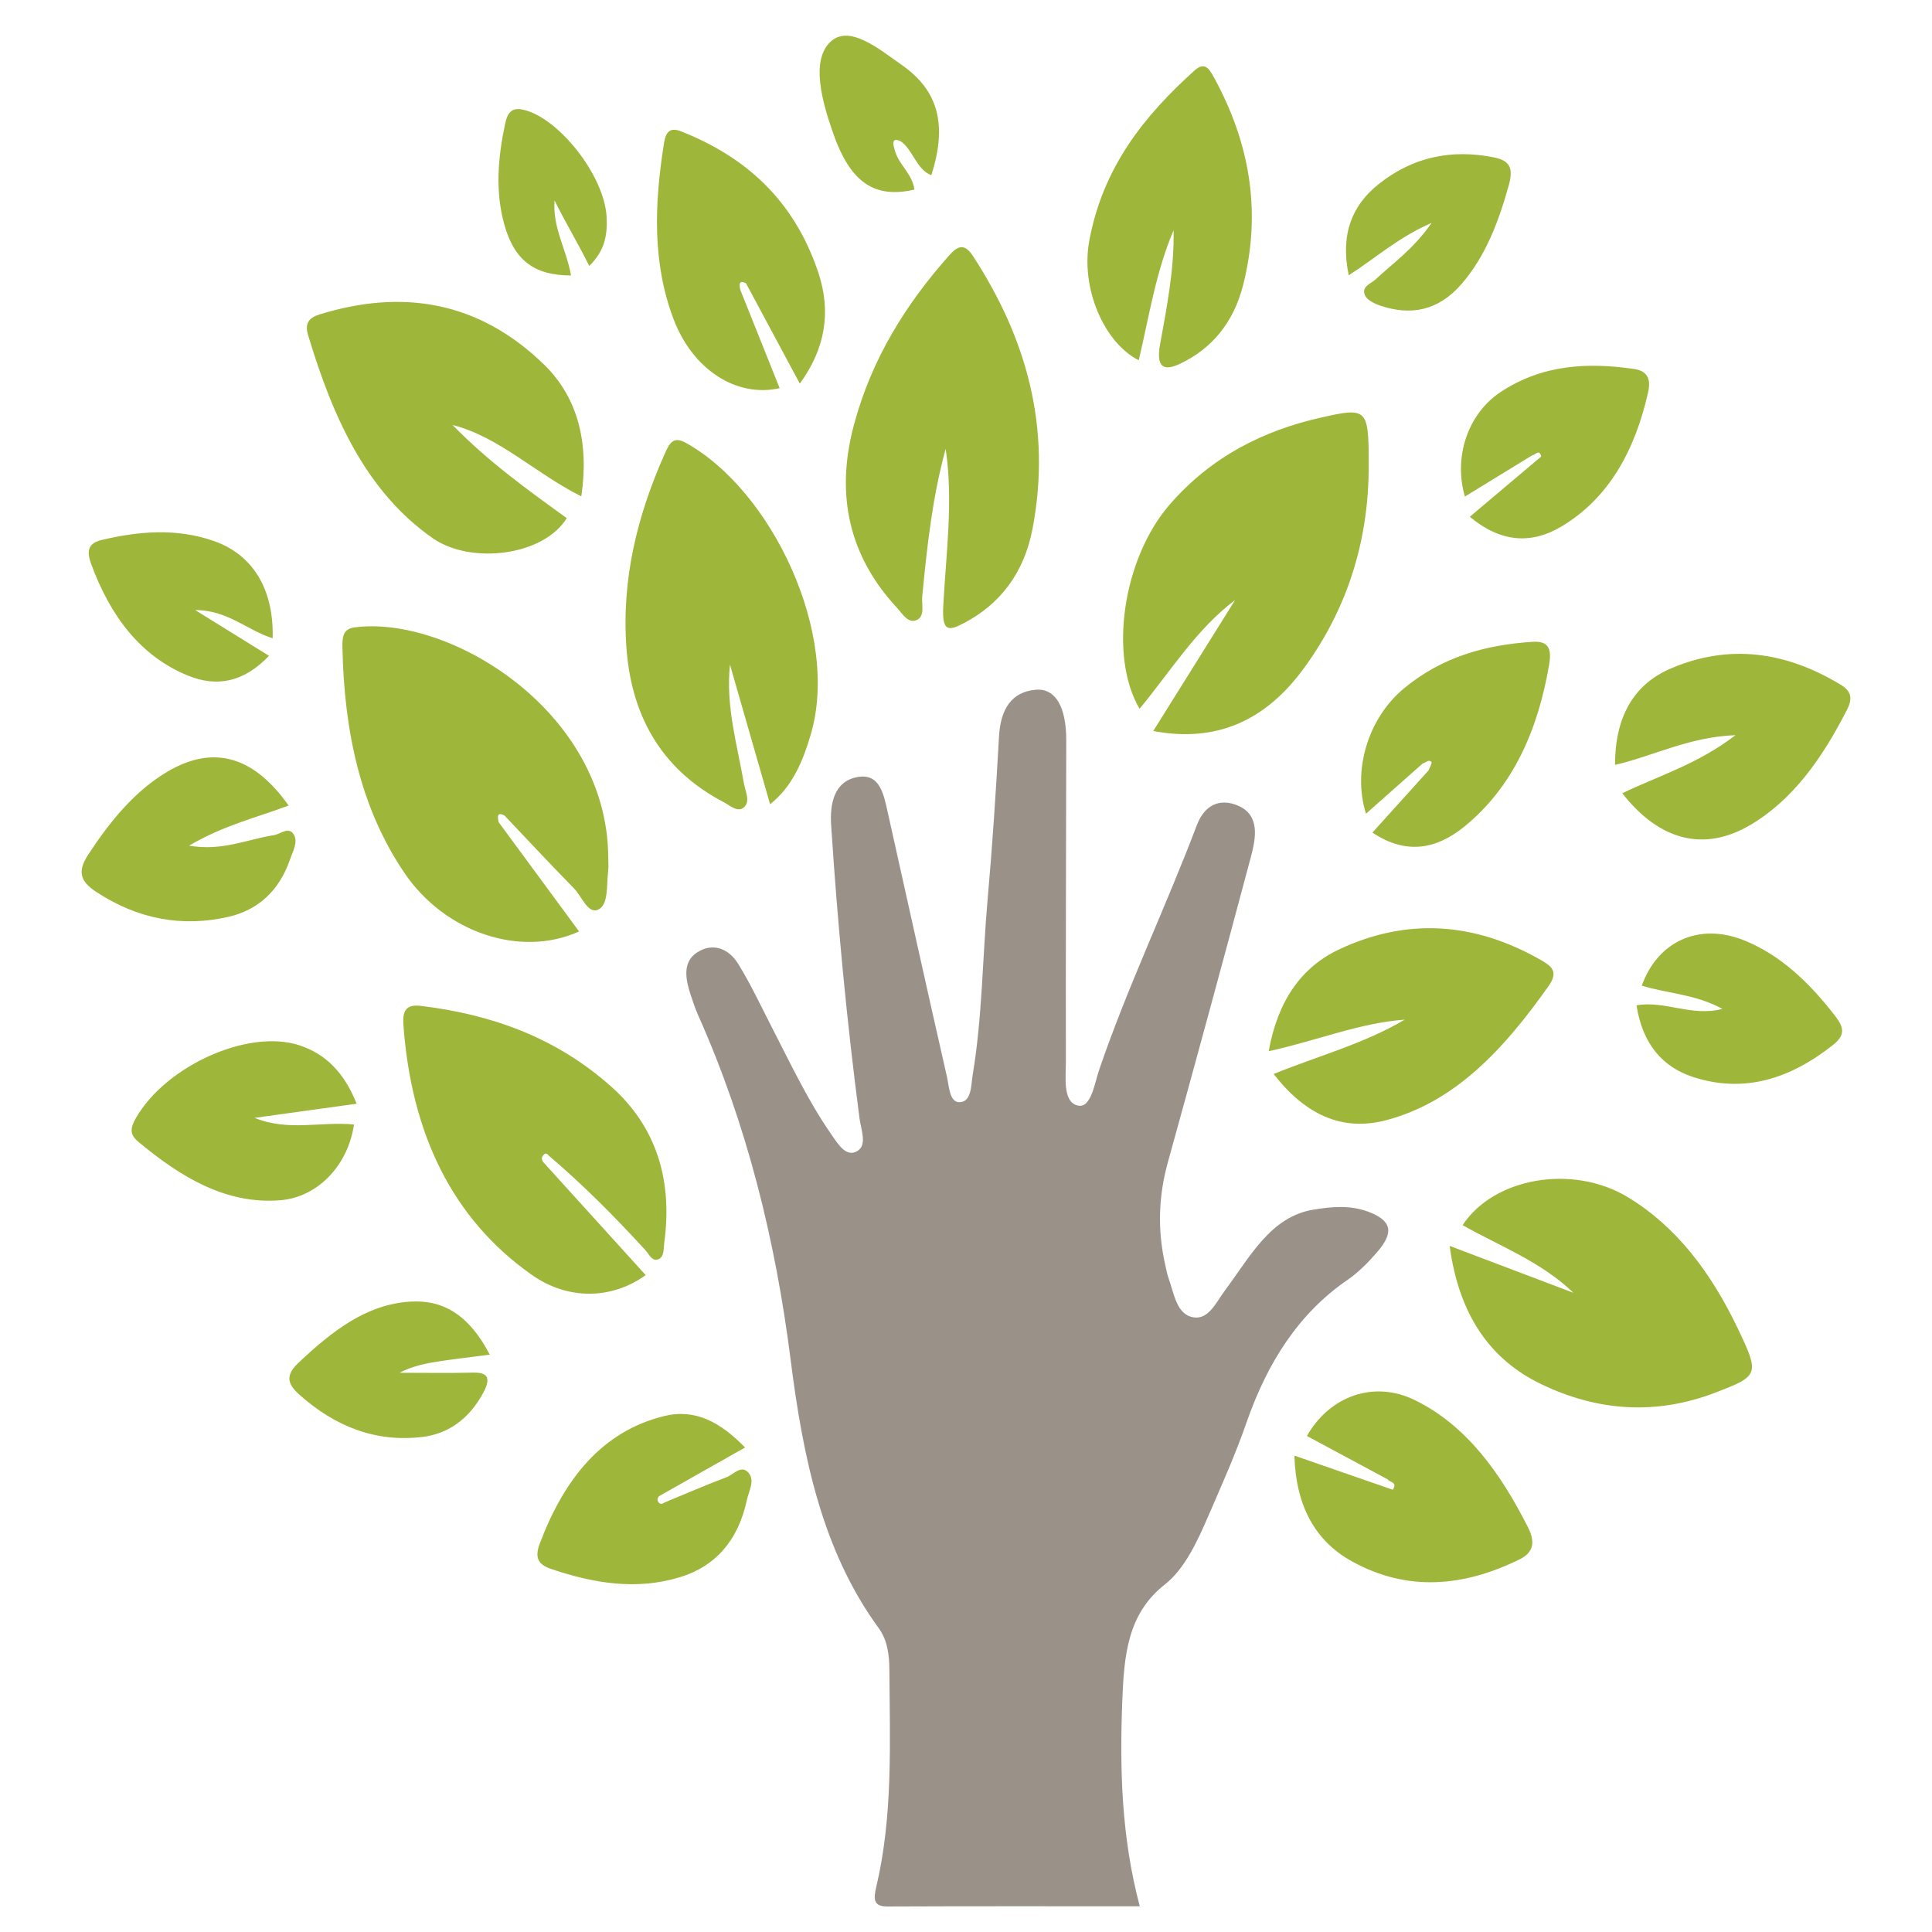
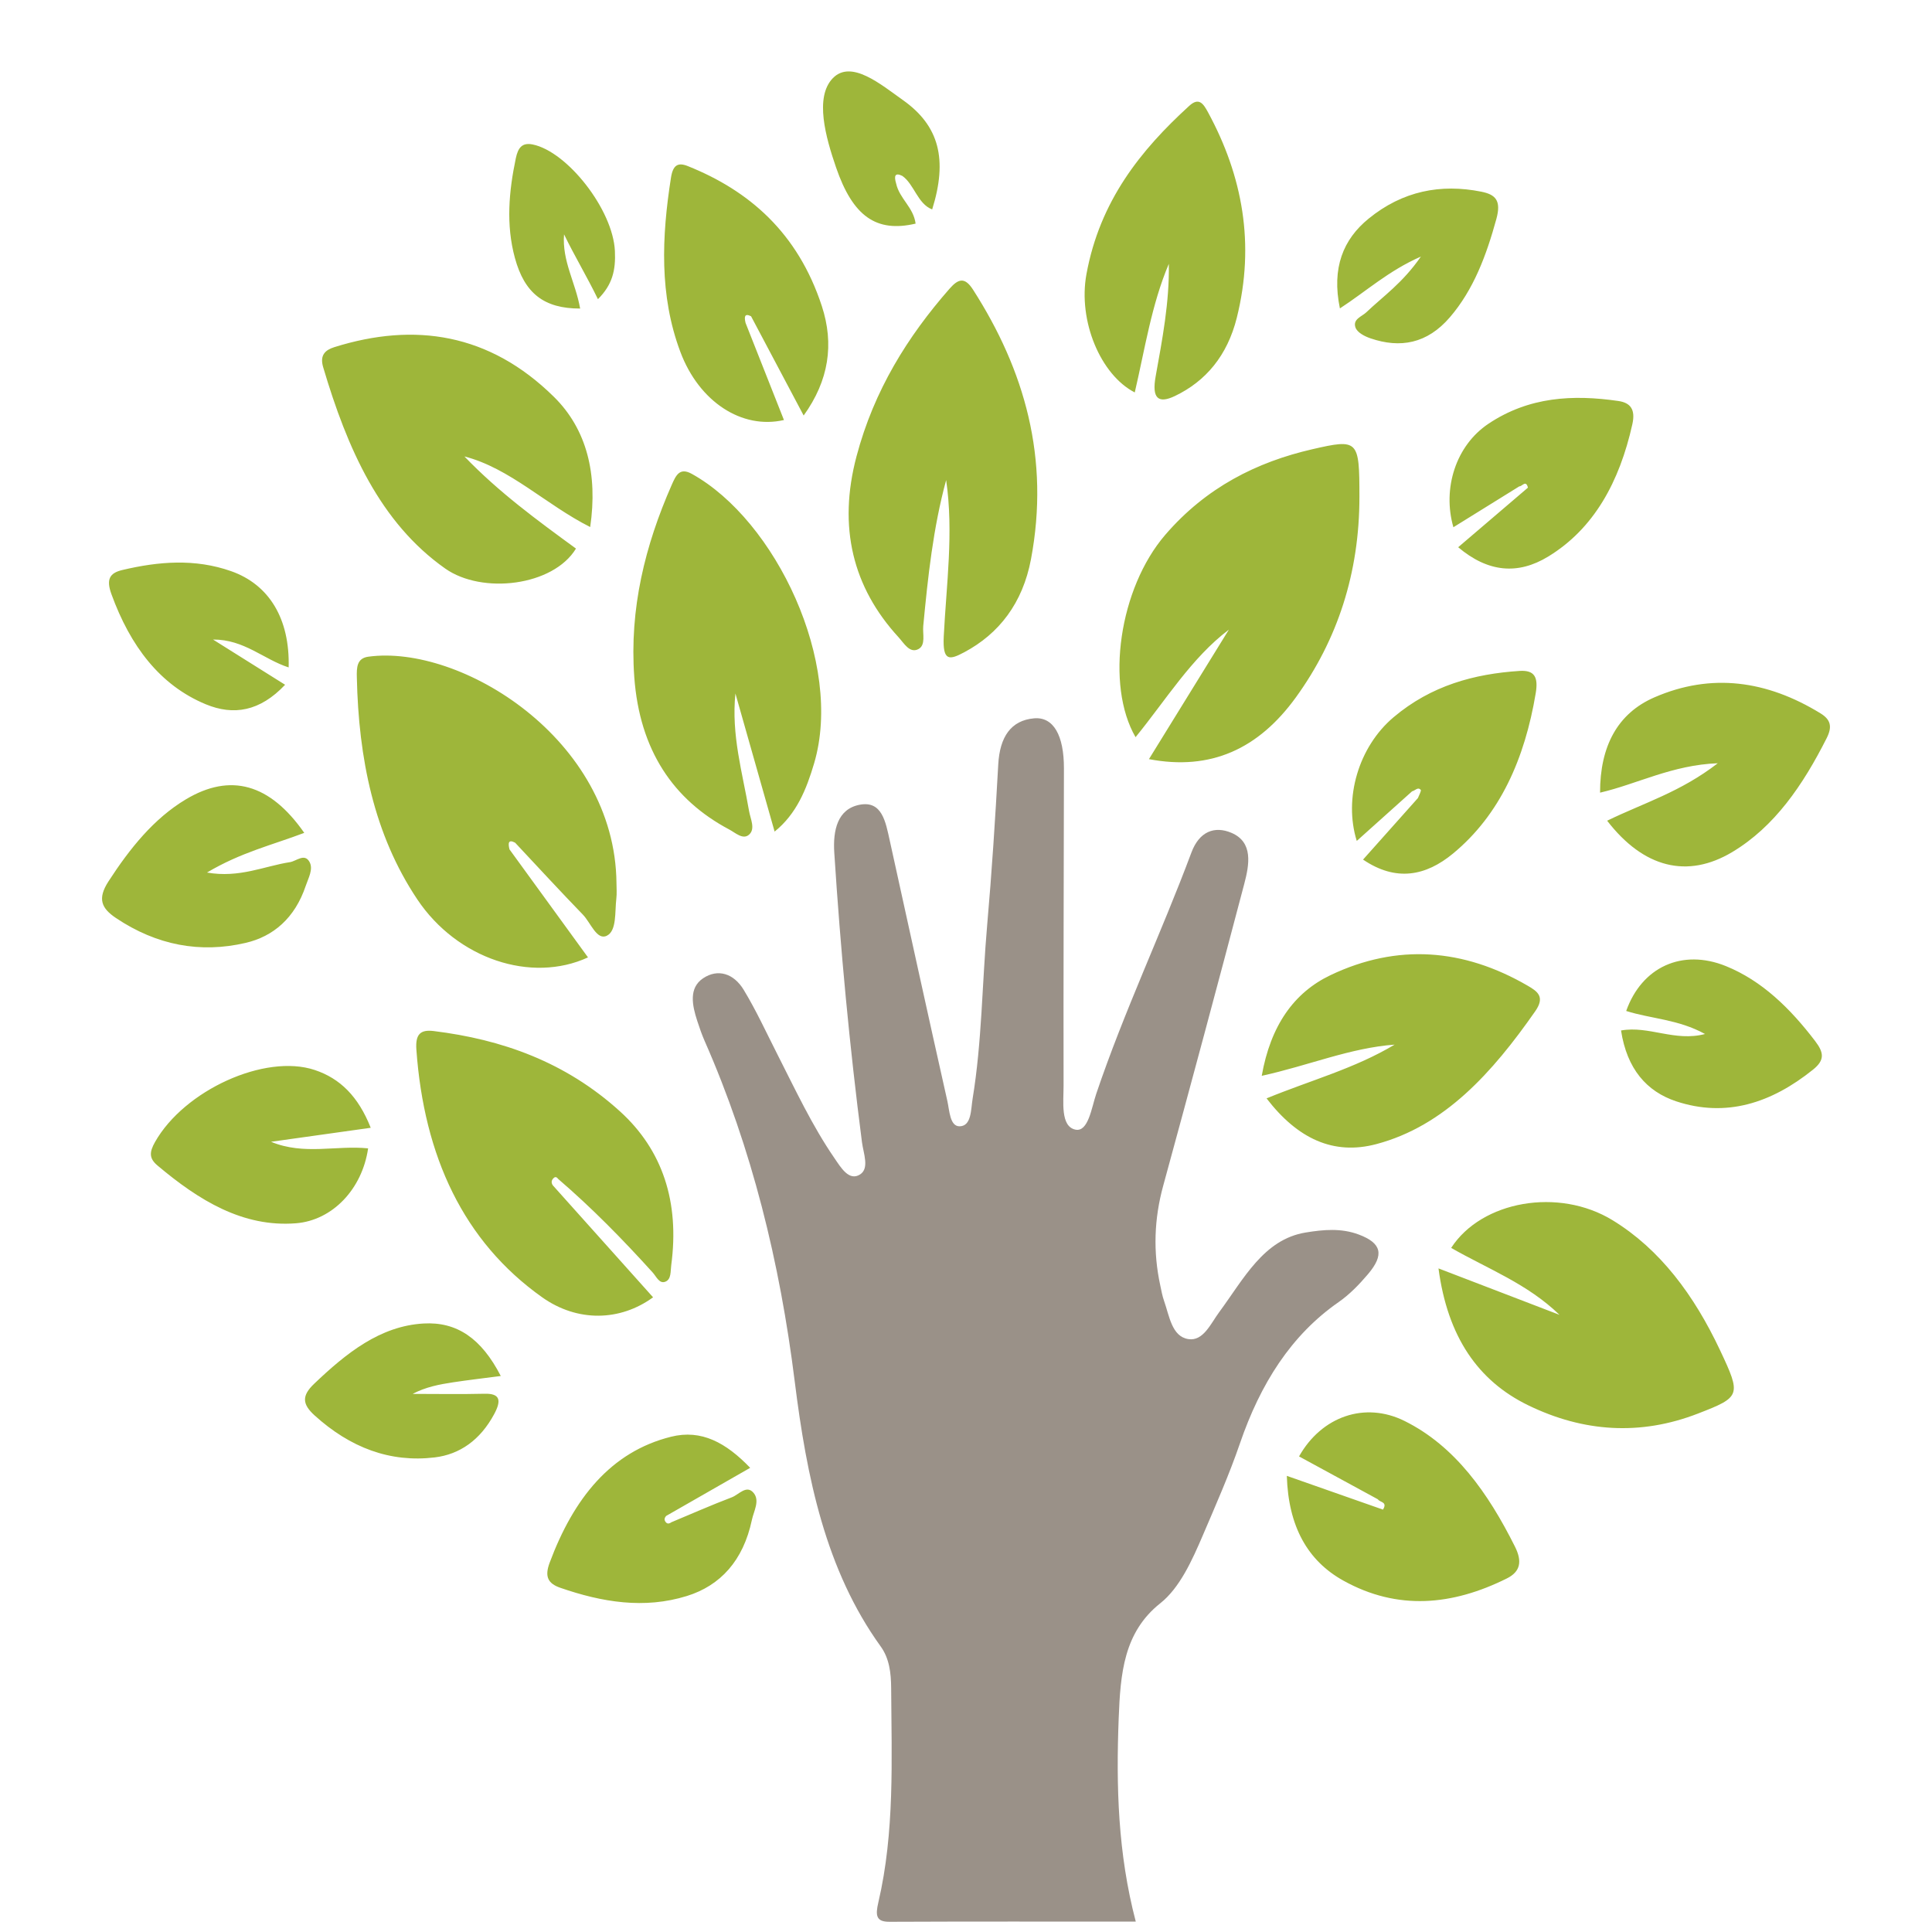
<svg xmlns="http://www.w3.org/2000/svg" width="180" height="180" preserveAspectRatio="xMidYMid" version="1.1" id="svg3745">
  <defs id="defs3749" />
  <g id="g3736" transform="translate(-0.383,-51.74003)">
    <rect id="canvas_background" height="402" width="582" y="-1" x="-1" style="fill:none" />
  </g>
-   <g id="g3743" transform="matrix(0.6462196,0,0,0.7540018,7.358284,2.890815)">
+   <g id="g3743" transform="matrix(0.6313068,0,0,0.7457763,9.265413,6.223063)">
    <g id="svg_4">
      <path id="svg_5" d="m 152.94,231.717 c -12.345,0 -24.347,-0.023 -36.35,0.023 -1.973,0.006 -2.095,-0.781 -1.64,-2.43 2.424,-8.786 1.952,-17.792 1.89,-26.762 -0.013,-1.908 -0.275,-3.712 -1.536,-5.196 -8.145,-9.558 -10.925,-21.108 -12.7,-33.147 -2.187,-14.83 -6.324,-29.109 -13.278,-42.48 -0.423,-0.815 -0.774,-1.675 -1.105,-2.536 -0.749,-1.942 -1.275,-4.1 0.857,-5.315 2.185,-1.243 4.53,-0.608 5.992,1.428 1.841,2.565 3.356,5.364 4.985,8.079 2.65,4.413 5.142,8.932 8.401,12.94 0.944,1.163 2.159,2.944 3.799,2.053 1.404,-0.765 0.492,-2.626 0.278,-4.022 -1.834,-12.002 -3.167,-24.063 -4.087,-36.167 -0.213,-2.79 0.458,-5.485 3.786,-6.001 3.263,-0.507 3.79,2.138 4.4,4.476 2.824,10.846 5.618,21.696 8.498,32.526 0.318,1.193 0.365,3.203 1.825,3.175 1.754,-0.034 1.644,-2.097 1.904,-3.438 1.387,-7.146 1.398,-14.433 2.145,-21.648 0.695,-6.69 1.205,-13.402 1.64,-20.115 0.226,-3.464 1.885,-5.507 5.277,-5.765 2.877,-0.218 4.424,2.133 4.417,6.249 -0.02,13.207 -0.085,26.413 -0.053,39.619 0.005,2.023 -0.484,5.097 1.726,5.511 1.914,0.36 2.395,-2.717 3.1,-4.485 4.115,-10.308 9.565,-19.991 14.04,-30.131 1.164,-2.64 3.428,-3.351 5.907,-2.459 3.239,1.167 2.643,3.964 1.891,6.381 a 3638.687,3638.687 0 0 1 -11.96,37.704 c -1.344,4.153 -1.508,8.27 -0.432,12.465 0.165,0.639 0.295,1.294 0.548,1.898 0.8,1.91 1.143,4.468 3.585,4.797 2.205,0.297 3.288,-1.906 4.557,-3.362 3.615,-4.14 6.556,-9.09 12.75,-9.95 2.641,-0.368 5.25,-0.572 7.841,0.247 3.377,1.072 3.822,2.514 1.365,4.96 -1.3,1.297 -2.732,2.543 -4.304,3.47 -7.032,4.13 -11.567,10.214 -14.588,17.671 -1.583,3.908 -3.549,7.661 -5.45,11.43 -1.616,3.2 -3.434,6.61 -6.304,8.537 -5.403,3.631 -5.886,8.787 -6.139,14.389 -0.384,8.463 -0.127,16.85 2.522,25.38 z" style="fill:#9a9188" />
      <path id="svg_6" d="m 60.515,97.767 c 3.855,4.489 7.709,8.977 11.585,13.493 -8.38,3.266 -19.314,0.183 -25.187,-7.24 -6.411,-8.108 -8.67,-17.623 -8.928,-27.746 -0.033,-1.214 -0.015,-2.38 1.687,-2.578 13.598,-1.585 36.417,10.243 36.63,28.265 0.006,0.661 0.07,1.33 -0.023,1.979 -0.232,1.649 0.08,3.993 -1.4,4.613 -1.48,0.623 -2.391,-1.638 -3.534,-2.635 -3.375,-2.947 -6.673,-5.983 -10,-8.987 -1.012,-0.45 -1.062,0.051 -0.83,0.836 m 106.164,-27.45 c -5.523,3.53 -9.303,8.8 -13.771,13.432 -4.47,-6.512 -2.424,-18.582 4.383,-25.278 6.029,-5.93 13.509,-9.098 21.692,-10.692 6.814,-1.327 6.959,-1.17 6.963,5.944 0.007,9.506 -3.243,17.871 -9.36,25.032 -5.526,6.468 -12.582,9.213 -21.702,7.737 4.11,-5.638 7.954,-10.906 11.795,-16.175 m 48.795,85.598 c -4.755,-3.895 -10.556,-5.729 -15.99,-8.363 4.503,-5.882 15.86,-7.577 23.816,-3.46 7.044,3.647 12.05,9.391 15.856,16.223 3.17,5.689 3.07,5.863 -3.27,7.94 -8.473,2.778 -16.878,2.319 -25.048,-1.048 -7.377,-3.041 -11.88,-8.532 -13.223,-17.093 l 17.86,5.801 M 124.956,51.631 c -1.922,5.973 -2.69,12.09 -3.38,18.222 -0.112,0.998 0.402,2.39 -0.711,2.89 -1.293,0.582 -2.14,-0.746 -2.945,-1.488 -6.747,-6.226 -8.959,-13.754 -6.193,-22.59 2.585,-8.267 7.563,-14.982 13.718,-20.93 1.281,-1.237 2.236,-1.531 3.478,0.107 7.606,10.036 11.358,21.07 8.55,33.682 -1.22,5.468 -4.704,9.302 -9.85,11.618 -2.162,0.975 -3.207,1.172 -3.022,-1.977 0.384,-6.494 1.48,-12.988 0.355,-19.534 M 99.64,95.543 c -1.977,-5.902 -3.881,-11.578 -5.784,-17.252 -0.627,5.172 1.033,9.863 2.01,14.669 0.203,1.002 0.966,2.223 0.02,2.953 -0.903,0.7 -2.02,-0.217 -2.937,-0.628 -8.25,-3.702 -13.235,-9.9 -14.02,-19.05 -0.731,-8.551 1.606,-16.46 5.511,-23.975 0.636,-1.223 1.178,-2.25 2.975,-1.408 12.395,5.806 22.432,23.665 18.052,36.175 -1.133,3.241 -2.588,6.302 -5.826,8.516 M 66.912,139.74 c 4.88,4.613 9.76,9.224 14.792,13.984 -4.827,2.985 -11.136,3.146 -16.383,-0.01 -11.585,-6.963 -17.426,-17.59 -18.549,-30.94 -0.161,-1.92 0.599,-2.516 2.552,-2.313 10.024,1.044 19.427,3.833 27.507,10.043 6.282,4.827 8.8,11.326 7.552,19.212 -0.121,0.765 0.024,1.752 -0.858,2.055 -0.897,0.31 -1.333,-0.635 -1.875,-1.141 -4.434,-4.153 -9.027,-8.113 -13.942,-11.685 -0.204,-0.245 -0.432,-0.307 -0.649,-0.141 -0.34,0.258 -0.442,0.57 -0.147,0.935 m 5.511,-82.243 c -6.53,-2.78 -11.828,-7.349 -18.56,-8.818 5.073,4.472 10.768,7.989 16.463,11.51 -3.366,4.69 -13.837,5.75 -19.294,2.497 C 41.39,56.938 36.563,47.668 33.014,37.522 c -0.526,-1.506 0.308,-2.143 1.664,-2.502 11.802,-3.127 22.854,-1.75 32.395,6.214 4.853,4.051 6.49,9.663 5.35,16.262 m 99.817,71.376 c 6.559,-2.276 13,-3.728 18.9,-6.714 -6.57,0.407 -12.777,2.634 -19.611,3.897 1.305,-6.265 4.741,-10.397 10.151,-12.578 9.835,-3.963 19.603,-3.351 29.119,1.33 1.439,0.709 2.576,1.382 1.093,3.18 -6.321,7.664 -13.384,14.34 -23.455,16.6 -6.322,1.42 -11.625,-0.674 -16.197,-5.715 M 157.818,24.616 c -2.554,5.098 -3.535,10.656 -5.027,16.066 -5.041,-2.196 -8.391,-8.92 -7.134,-14.76 1.98,-9.18 8.024,-15.52 15.169,-21.04 1.442,-1.114 2.087,-0.277 2.78,0.808 5.096,7.949 6.959,16.457 4.241,25.669 -1.395,4.726 -4.585,7.93 -9.133,9.77 -2.45,0.991 -3.427,0.305 -2.843,-2.443 0.981,-4.625 2.043,-9.249 1.947,-14.07 m -62.465,7.379 c 1.882,4.034 3.767,8.068 5.664,12.132 -6.197,1.21 -12.53,-2.275 -15.29,-8.517 -3.125,-7.06 -2.747,-14.39 -1.38,-21.768 0.296,-1.588 1.04,-1.928 2.497,-1.432 9.036,3.067 16.215,8.311 19.762,17.475 1.84,4.753 1.048,9.3 -2.679,13.68 L 96.165,31.166 c -0.979,-0.418 -1.024,0.08 -0.812,0.829 m 127.151,62.189 c 5.418,-2.23 10.795,-3.564 16.327,-7.178 -6.725,0.214 -11.903,2.601 -17.373,3.674 -0.008,-5.785 2.565,-9.902 8.03,-11.909 8.398,-3.086 16.59,-2.106 24.487,1.992 1.517,0.785 1.786,1.664 0.93,3.101 -3.501,5.875 -7.704,11.081 -13.938,14.237 -6.613,3.347 -13.076,1.994 -18.463,-3.917 m -138.1,87.642 c 2.972,-1.05 5.928,-2.153 8.928,-3.118 1.04,-0.336 2.174,-1.62 3.22,-0.535 0.936,0.971 0.007,2.268 -0.267,3.365 -1.268,5.085 -4.653,8.203 -9.589,9.5 -6.296,1.658 -12.518,0.78 -18.679,-1.023 -1.828,-0.536 -2.346,-1.39 -1.578,-3.133 3.537,-8.026 9.004,-13.853 17.912,-15.738 4.509,-0.954 8.137,0.76 11.683,3.882 l -12.398,6.009 c -0.227,0.2 -0.304,0.432 -0.156,0.658 0.247,0.378 0.579,0.345 0.924,0.133 M 25.321,134.295 c 4.874,1.71 9.62,0.41 14.328,0.823 -0.867,5.07 -5.246,8.996 -10.646,9.358 -7.827,0.526 -14.323,-2.855 -20.45,-7.226 -1.226,-0.877 -1.205,-1.65 -0.348,-2.932 4.317,-6.453 16.207,-11.061 23.56,-8.993 3.748,1.054 6.44,3.305 8.269,7.222 l -14.713,1.748 M 193.72,90.51 c -2.714,2.062 -5.43,4.122 -8.166,6.2 -1.957,-5.31 0.25,-11.758 5.444,-15.461 5.533,-3.95 11.885,-5.408 18.58,-5.777 2.226,-0.122 2.778,0.786 2.387,2.777 -1.612,8.183 -5.26,15.182 -12.208,20.04 -4.01,2.802 -8.398,3.55 -13.275,0.753 2.82,-2.676 5.46,-5.184 8.097,-7.689 0.171,-0.34 0.512,-0.921 0.426,-1.009 -0.424,-0.438 -0.845,0.096 -1.286,0.166 M 30.226,95.702 c -4.726,1.522 -9.355,2.437 -14.353,4.958 4.79,0.712 8.458,-0.806 12.233,-1.297 0.95,-0.123 2.149,-1.149 2.886,-0.045 0.61,0.914 -0.164,2.031 -0.548,3.001 -1.606,4.05 -4.806,6.33 -8.874,7.13 -6.695,1.317 -13.108,0.305 -19.119,-3.1 -2.151,-1.22 -2.796,-2.397 -1.111,-4.596 3.172,-4.143 6.71,-7.85 11.4,-10.23 6.585,-3.338 12.412,-1.977 17.486,4.18 M 209.544,52.412 c -3.242,1.705 -6.485,3.408 -9.73,5.11 -1.655,-4.86 0.38,-10.208 5.152,-12.916 5.999,-3.405 12.526,-3.676 19.191,-2.856 1.807,0.222 2.552,1.07 2.065,2.914 -1.9,7.204 -5.67,13.047 -12.431,16.529 -4.46,2.295 -8.865,1.976 -13.27,-1.173 l 10.294,-7.444 c -0.3,-1.011 -0.841,-0.15 -1.27,-0.164 m -20.874,126.547 c -3.879,-1.785 -7.757,-3.57 -11.635,-5.357 3.314,-4.984 9.699,-6.904 15.592,-4.42 7.408,3.12 12.297,8.958 16.276,15.696 1.078,1.828 0.826,3.118 -1.224,3.978 -8.006,3.365 -16.08,4.036 -24.101,0.264 -5.29,-2.487 -8.126,-6.784 -8.347,-13.09 l 14.19,4.217 c 0.721,-0.996 -0.458,-0.883 -0.751,-1.288 M 27.922,75.034 c -3.677,-0.997 -6.543,-3.5 -11.161,-3.483 l 10.637,5.65 C 23.676,80.543 19.78,81.074 15.685,79.637 8.928,77.263 4.552,72.37 1.766,65.877 c -0.797,-1.86 -0.253,-2.637 1.6,-3.01 5.372,-1.08 10.742,-1.444 16.063,0.142 5.64,1.681 8.686,5.975 8.493,12.025 m 31.306,88.521 c -2.69,0.297 -4.863,0.51 -7.03,0.788 -2.028,0.258 -4.046,0.584 -5.979,1.448 3.542,0 7.083,0.055 10.624,-0.019 2.26,-0.044 2.522,0.797 1.407,2.552 -2.054,3.23 -5.073,5.028 -8.777,5.402 -6.583,0.668 -12.473,-1.216 -17.729,-5.253 -1.838,-1.41 -1.896,-2.458 -0.07,-3.937 4.778,-3.859 9.761,-7.23 16.165,-7.54 4.905,-0.236 8.528,1.852 11.389,6.56 M 195.016,23.71 c -4.783,1.772 -8.1,4.358 -11.95,6.474 -1.242,-5.068 0.487,-8.632 4.243,-11.218 5.015,-3.458 10.628,-4.374 16.611,-3.366 2.085,0.353 2.994,1.077 2.237,3.408 -1.482,4.572 -3.372,8.85 -6.862,12.284 -3.365,3.314 -7.334,3.89 -11.687,2.64 -0.84,-0.243 -1.98,-0.71 -2.248,-1.372 -0.42,-1.04 0.936,-1.352 1.596,-1.884 2.509,-2.025 5.357,-3.658 8.06,-6.966 m 29.539,96.68 c 4.127,-0.623 7.932,1.442 12.394,0.44 -3.982,-1.85 -7.936,-1.886 -11.633,-2.877 2.297,-5.484 8.257,-7.82 14.721,-5.603 5.282,1.812 9.464,5.25 13.164,9.363 1.28,1.422 1.461,2.36 -0.3,3.56 -6.193,4.217 -12.873,6.021 -20.21,3.967 -4.348,-1.22 -7.27,-4.045 -8.136,-8.85 M 117.574,14.582 c 0.5,1.913 2.562,2.961 2.874,5.01 -5.792,1.15 -9.258,-0.9 -11.74,-7.018 -1.509,-3.718 -3.204,-8.756 -0.486,-11.143 2.724,-2.388 7.136,0.804 10.355,2.729 5.377,3.22 6.615,7.427 4.316,13.658 -2.159,-0.696 -2.65,-3.147 -4.405,-4.187 -1.12,-0.465 -1.237,0.032 -0.914,0.951 M 70.94,30.203 c -5.347,0.005 -8.206,-1.914 -9.627,-6.318 -1.335,-4.148 -0.893,-8.31 0.133,-12.454 0.33,-1.325 0.93,-1.995 2.494,-1.726 5.085,0.877 11.833,8.113 12.13,13.297 0.136,2.406 -0.358,4.213 -2.503,6.03 -1.672,-2.906 -3.388,-5.29 -5.003,-8.1 -0.304,3.355 1.695,5.985 2.377,9.271" style="fill:#9eb63a" />
    </g>
  </g>
</svg>
